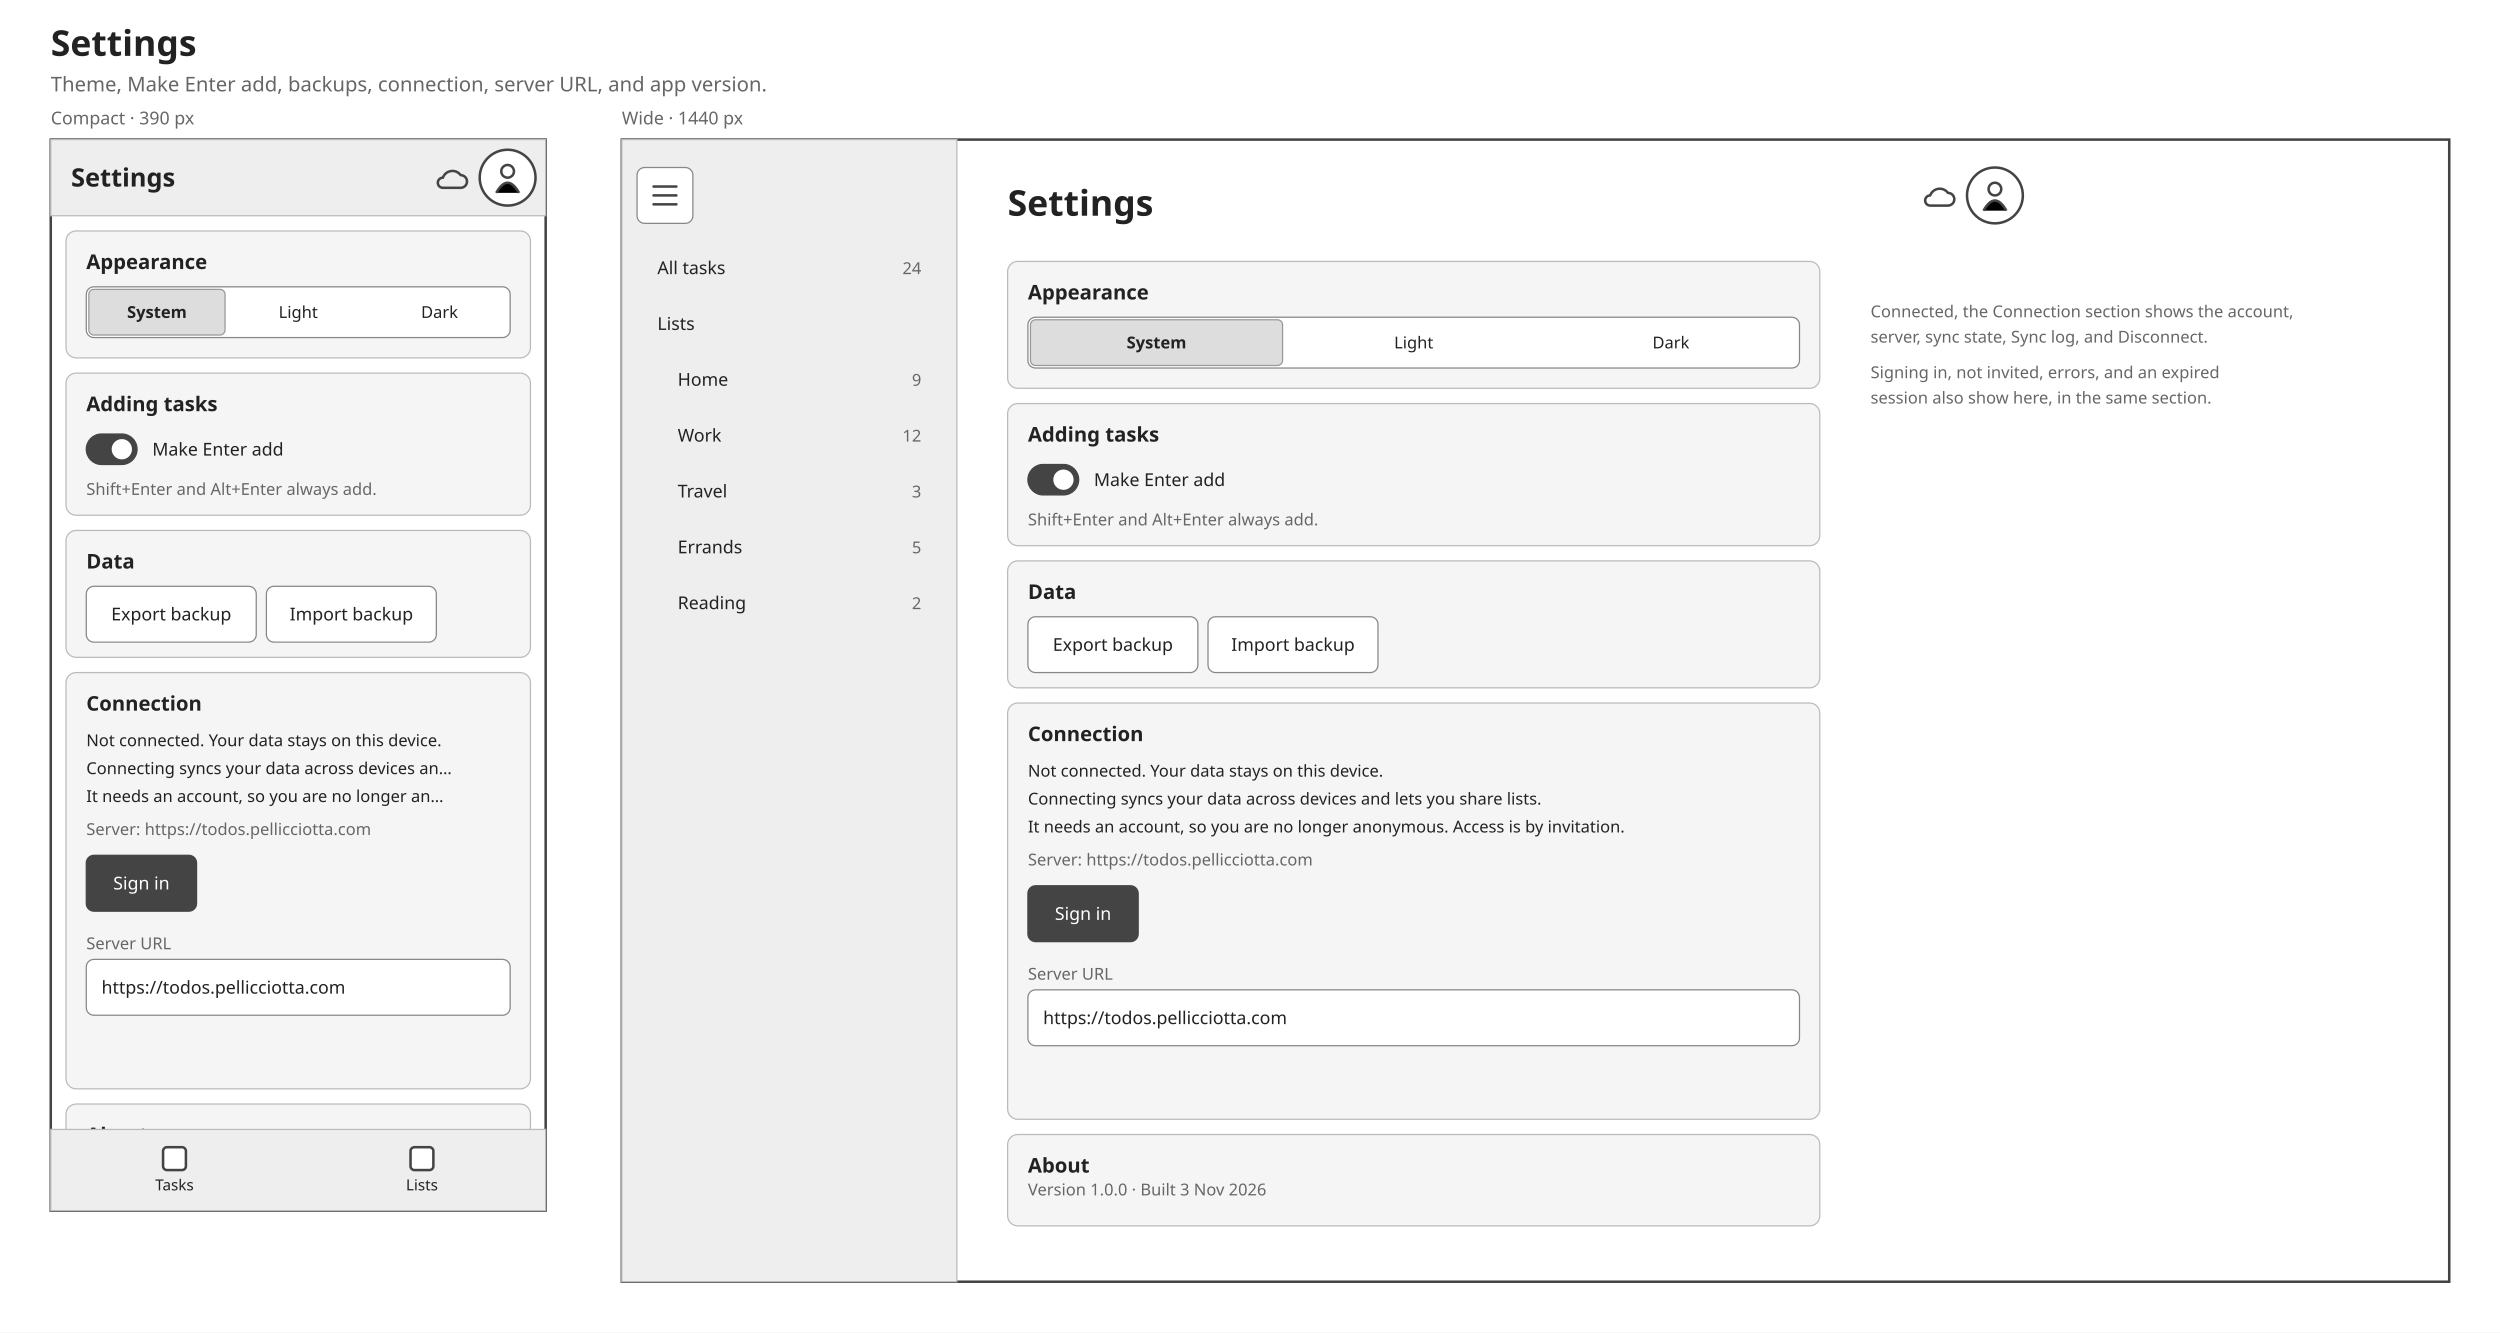
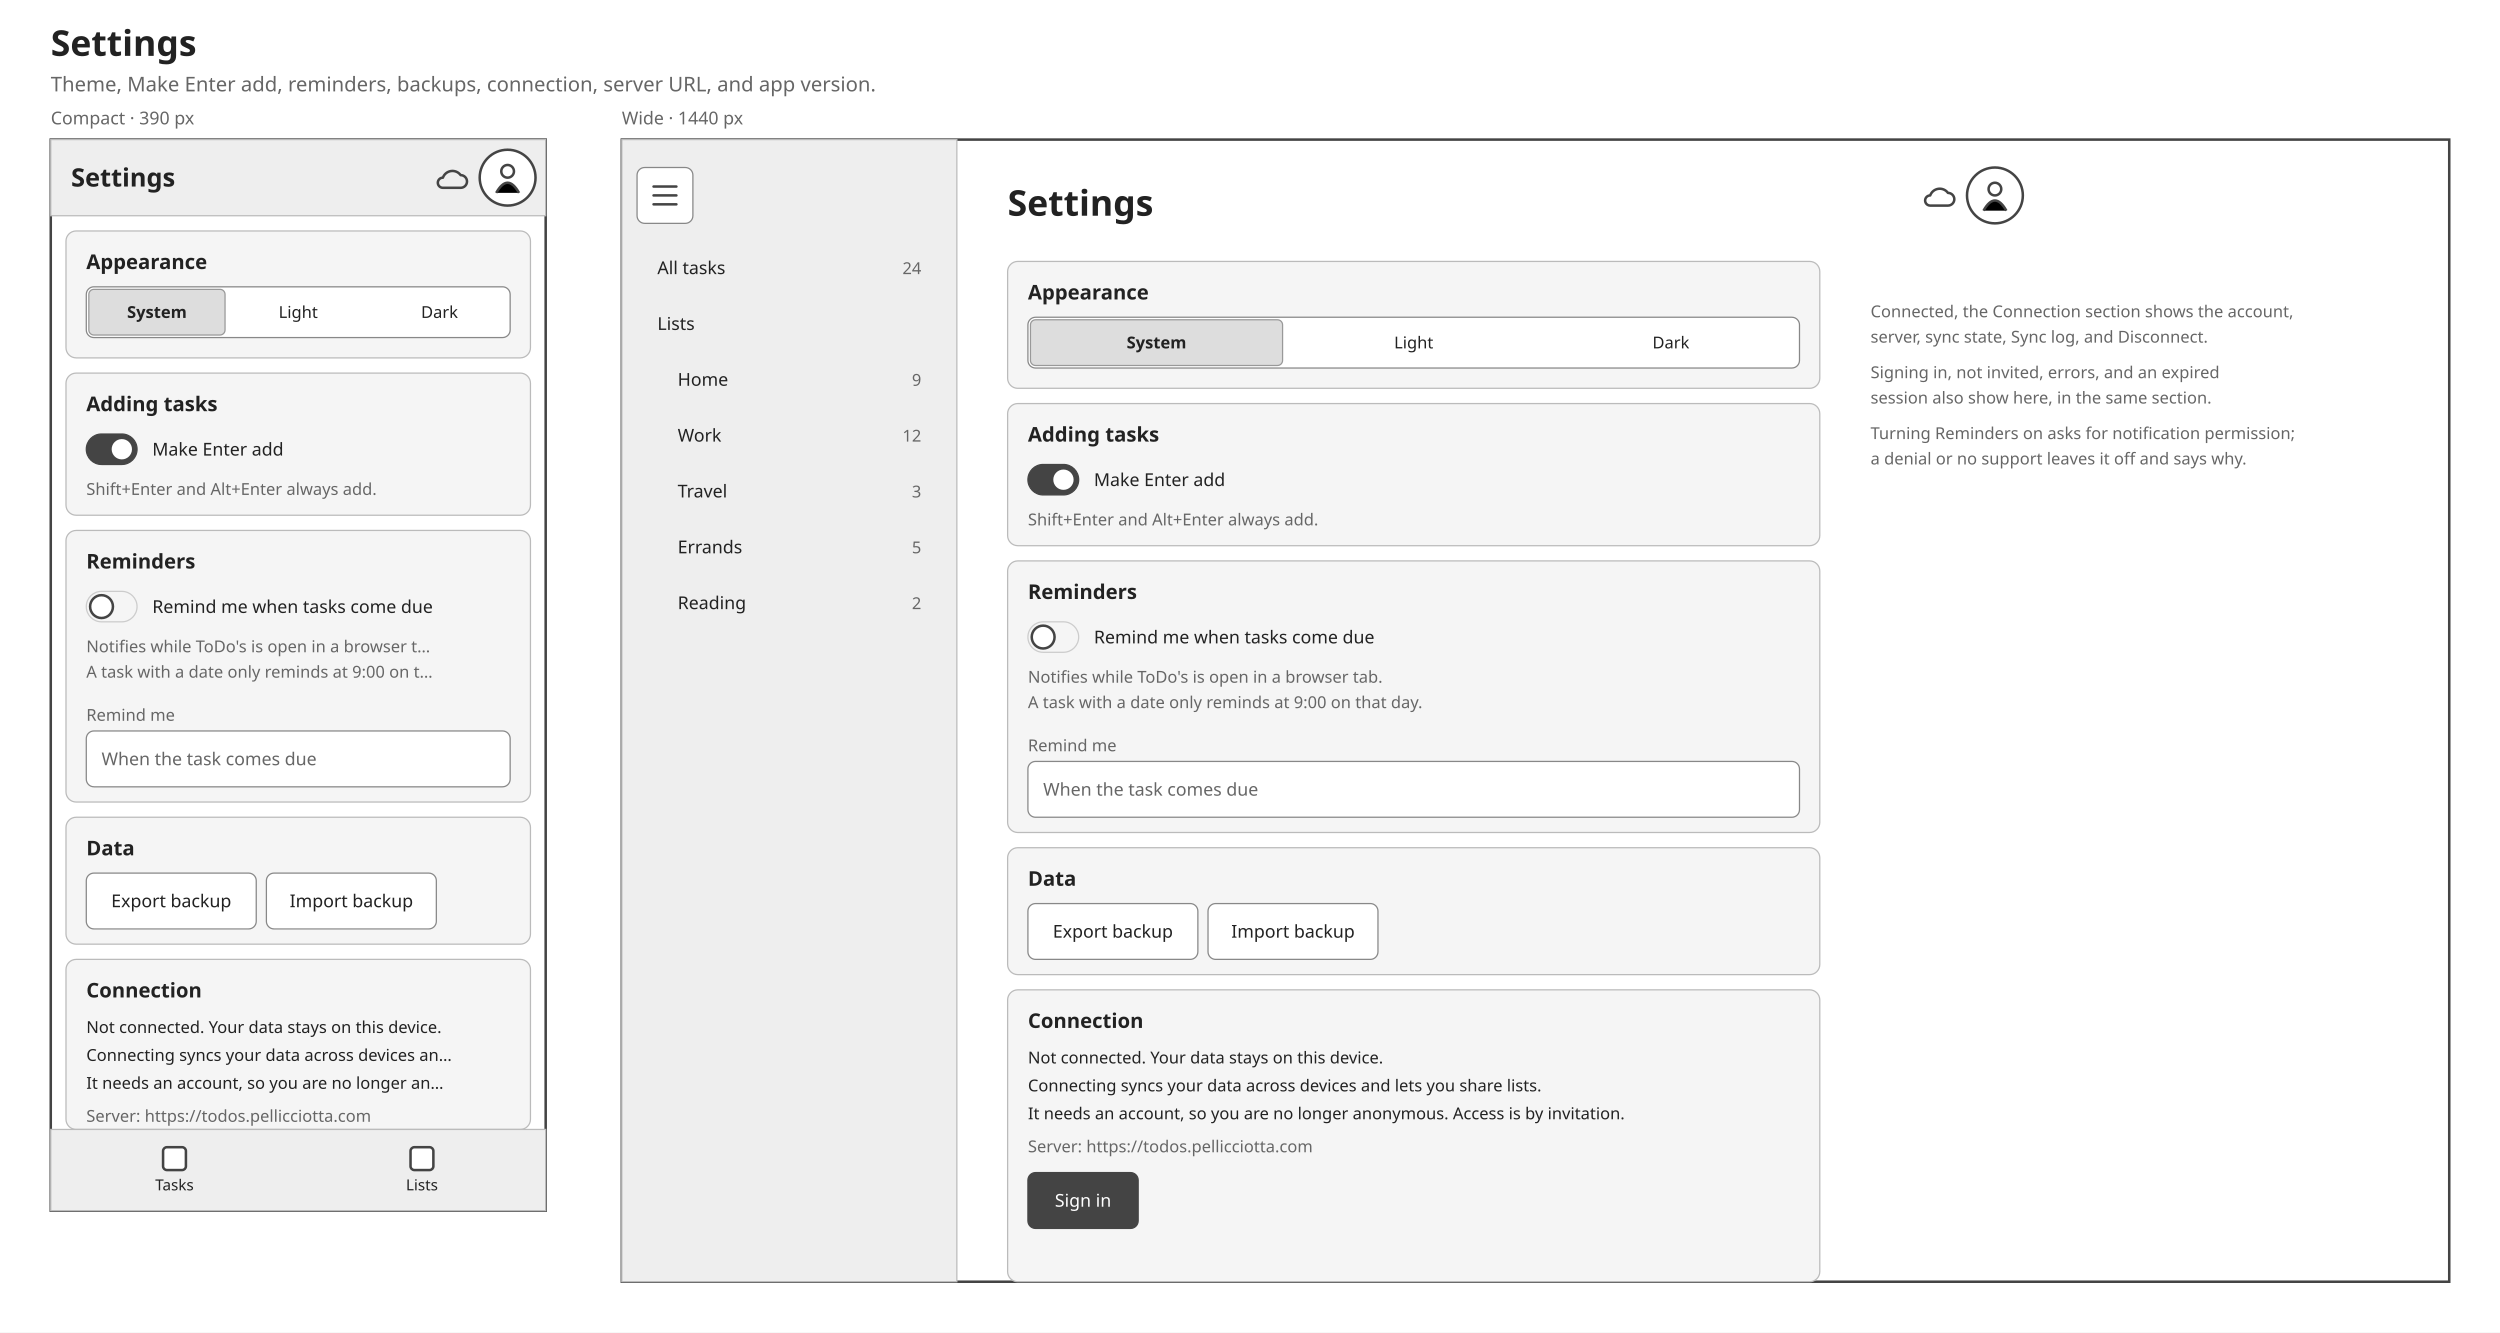
<svg xmlns="http://www.w3.org/2000/svg" width="1970" height="1050" viewBox="0 0 1970 1050">
  <style>
text { font-family: sans-serif; fill: #222222; }
.muted { fill: #666666; }
.on-primary { fill: #ffffff; }
.bold { font-weight: bold; }
rect.frame { fill: #ffffff; stroke: #444444; stroke-width: 2; }
.bar { fill: #eeeeee; stroke: #bbbbbb; }
.box { fill: #f5f5f5; stroke: #bbbbbb; }
.control { fill: #ffffff; stroke: #888888; }
.disabled { fill: #f5f5f5; stroke: #cccccc; }
.primary { fill: #444444; stroke: #444444; }
.selected { fill: #dddddd; stroke: #999999; }
.chip { fill: #eeeeee; stroke: #cccccc; }
.signal { fill: #ffffff; stroke: #222222; stroke-width: 2; }
.scrim { fill: #888888; fill-opacity: 0.5; }
.rule { stroke: #cccccc; }
.drop { stroke: #222222; stroke-width: 3; }
.icon { fill: #ffffff; stroke: #444444; stroke-width: 2; }
.icon-fill { fill: #444444; stroke: #444444; stroke-width: 2; }
.icon-mark { fill: none; stroke: #ffffff; stroke-width: 2; }
.icon-line { stroke: #444444; stroke-width: 2; }
.icon-line-open { fill: none; stroke: #444444; stroke-width: 2; stroke-linecap: round; stroke-linejoin: round; }
.icon-dashed { fill: #ffffff; stroke: #444444; stroke-width: 2; stroke-dasharray: 3 3; }
.meter { fill: #dddddd; stroke: none; }
.meter-fill { fill: #444444; stroke: none; }
.tooltip { fill: #222222; stroke: #222222; }
  </style>
  <rect x="0" y="0" width="1970" height="1050" fill="#ffffff" />
  <text x="40" y="44" font-size="28" class="bold">Settings</text>
-   <text x="40" y="72" font-size="16" class="muted">Theme, Make Enter add, backups, connection, server URL, and app version.</text>
+   <text x="40" y="72" font-size="16" class="muted">Theme, Make Enter add, reminders, backups, connection, server URL, and app version.</text>
  <text x="40" y="98" font-size="14" class="muted">Compact · 390 px</text>
  <text x="490" y="98" font-size="14" class="muted">Wide · 1440 px</text>
  <g class="frame" data-width="390" data-height="844" transform="translate(40 110)">
    <rect x="0" y="0" width="390" height="844" rx="0" class="frame" />
    <rect x="0" y="0" width="390" height="60" rx="0" class="bar" />
    <circle cx="360" cy="30" r="22" class="icon" />
    <circle cx="360" cy="25" r="5" class="icon" />
    <path d="M 351 42 Q 360 26 369 42" class="icon-line" />
    <path d="M 309 38 H 323 A 5 5 0 0 0 323 28 A 8 8 0 0 0 309 30 A 4 4 0 0 0 309 38 Z" class="icon-line-open" />
    <text x="16" y="37" font-size="20" class="bold">Settings</text>
    <rect x="12" y="72" width="366" height="100" rx="8" class="box" />
    <text x="28" y="102" font-size="16" class="bold">Appearance</text>
    <rect x="28" y="116" width="334" height="40" rx="6" class="control" />
    <rect x="30" y="118" width="107.333" height="36" rx="4" class="selected" />
    <text x="83.667" y="140.55" font-size="13" class="bold" text-anchor="middle">System</text>
    <text x="195" y="140.55" font-size="13" text-anchor="middle">Light</text>
    <text x="306.333" y="140.55" font-size="13" text-anchor="middle">Dark</text>
    <rect x="12" y="184" width="366" height="112" rx="8" class="box" />
    <text x="28" y="214" font-size="16" class="bold">Adding tasks</text>
    <rect x="28" y="232" width="40" height="24" rx="12" class="primary" />
    <circle cx="56" cy="244" r="9" class="icon" />
    <text x="80" y="249" font-size="14">Make Enter add</text>
    <text x="28" y="280" font-size="13" class="muted">Shift+Enter and Alt+Enter always add.</text>
-     <rect x="12" y="308" width="366" height="100" rx="8" class="box" />
-     <text x="28" y="338" font-size="16" class="bold">Data</text>
-     <rect x="28" y="352" width="133.92" height="44" rx="6" class="control" />
-     <text x="94.96" y="378.9" font-size="14" text-anchor="middle">Export backup</text>
-     <rect x="169.92" y="352" width="133.92" height="44" rx="6" class="control" />
-     <text x="236.88" y="378.9" font-size="14" text-anchor="middle">Import backup</text>
-     <rect x="12" y="420" width="366" height="328" rx="8" class="box" />
-     <text x="28" y="450" font-size="16" class="bold">Connection</text>
-     <text x="28" y="478" font-size="13">Not connected. Your data stays on this device.</text>
-     <text x="28" y="500" font-size="13">Connecting syncs your data across devices an…</text>
-     <text x="28" y="522" font-size="13">It needs an account, so you are no longer an…</text>
-     <text x="28" y="548" font-size="13" class="muted">Server: https://todos.pellicciotta.com</text>
-     <rect x="28" y="564" width="86.88" height="44" rx="6" class="primary" />
-     <text x="71.44" y="590.9" font-size="14" class="on-primary" text-anchor="middle">Sign in</text>
-     <text x="28" y="638" font-size="13" class="muted">Server URL</text>
-     <rect x="28" y="646" width="334" height="44" rx="6" class="control" />
-     <text x="40" y="673" font-size="14">https://todos.pellicciotta.com</text>
-     <rect x="12" y="760" width="366" height="72" rx="8" class="box" />
-     <text x="28" y="790" font-size="16" class="bold">About</text>
-     <text x="28" y="808" font-size="13" class="muted">Version 1.0.0 · Built 3 Nov 2026</text>
+     <rect x="12" y="308" width="366" height="214" rx="8" class="box" />
+     <text x="28" y="338" font-size="16" class="bold">Reminders</text>
+     <rect x="28" y="356" width="40" height="24" rx="12" class="disabled" />
+     <circle cx="40" cy="368" r="9" class="icon" />
+     <text x="80" y="373" font-size="14">Remind me when tasks come due</text>
+     <text x="28" y="404" font-size="13" class="muted">Notifies while ToDo's is open in a browser t…</text>
+     <text x="28" y="424" font-size="13" class="muted">A task with a date only reminds at 9:00 on t…</text>
+     <text x="28" y="458" font-size="13" class="muted">Remind me</text>
+     <rect x="28" y="466" width="334" height="44" rx="6" class="control" />
+     <text x="40" y="493" font-size="14" class="muted">When the task comes due</text>
+     <rect x="12" y="534" width="366" height="100" rx="8" class="box" />
+     <text x="28" y="564" font-size="16" class="bold">Data</text>
+     <rect x="28" y="578" width="133.92" height="44" rx="6" class="control" />
+     <text x="94.96" y="604.9" font-size="14" text-anchor="middle">Export backup</text>
+     <rect x="169.92" y="578" width="133.92" height="44" rx="6" class="control" />
+     <text x="236.88" y="604.9" font-size="14" text-anchor="middle">Import backup</text>
+     <rect x="12" y="646" width="366" height="134" rx="8" class="box" />
+     <text x="28" y="676" font-size="16" class="bold">Connection</text>
+     <text x="28" y="704" font-size="13">Not connected. Your data stays on this device.</text>
+     <text x="28" y="726" font-size="13">Connecting syncs your data across devices an…</text>
+     <text x="28" y="748" font-size="13">It needs an account, so you are no longer an…</text>
+     <text x="28" y="774" font-size="13" class="muted">Server: https://todos.pellicciotta.com</text>
    <rect x="0" y="780" width="390" height="64" rx="0" class="bar" />
    <rect x="88.5" y="794" width="18" height="18" rx="3" class="icon" />
    <text x="97.5" y="828" font-size="12" text-anchor="middle">Tasks</text>
    <rect x="283.5" y="794" width="18" height="18" rx="3" class="icon" />
    <text x="292.5" y="828" font-size="12" text-anchor="middle">Lists</text>
  </g>
  <g class="frame" data-width="1440" data-height="900" transform="translate(490 110)">
    <rect x="0" y="0" width="1440" height="900" rx="0" class="frame" />
    <rect x="0" y="0" width="264" height="900" rx="0" class="bar" />
    <rect x="12" y="22" width="44" height="44" rx="6" class="control" />
    <path d="M 25 37 H 43" class="icon-line-open" />
    <path d="M 25 44 H 43" class="icon-line-open" />
    <path d="M 25 51 H 43" class="icon-line-open" />
    <text x="28" y="106" font-size="14">All tasks</text>
    <text x="236" y="106" font-size="13" class="muted" text-anchor="end">24</text>
    <text x="28" y="150" font-size="14">Lists</text>
    <text x="44" y="194" font-size="14">Home</text>
    <text x="236" y="194" font-size="13" class="muted" text-anchor="end">9</text>
    <text x="44" y="238" font-size="14">Work</text>
    <text x="236" y="238" font-size="13" class="muted" text-anchor="end">12</text>
    <text x="44" y="282" font-size="14">Travel</text>
    <text x="236" y="282" font-size="13" class="muted" text-anchor="end">3</text>
    <text x="44" y="326" font-size="14">Errands</text>
    <text x="236" y="326" font-size="13" class="muted" text-anchor="end">5</text>
    <text x="44" y="370" font-size="14">Reading</text>
    <text x="236" y="370" font-size="13" class="muted" text-anchor="end">2</text>
    <circle cx="1082" cy="44" r="22" class="icon" />
    <circle cx="1082" cy="39" r="5" class="icon" />
    <path d="M 1073 56 Q 1082 40 1091 56" class="icon-line" />
    <path d="M 1031 52 H 1045 A 5 5 0 0 0 1045 42 A 8 8 0 0 0 1031 44 A 4 4 0 0 0 1031 52 Z" class="icon-line-open" />
    <text x="304" y="60" font-size="28" class="bold">Settings</text>
    <rect x="304" y="96" width="640" height="100" rx="8" class="box" />
    <text x="320" y="126" font-size="16" class="bold">Appearance</text>
    <rect x="320" y="140" width="608" height="40" rx="6" class="control" />
    <rect x="322" y="142" width="198.667" height="36" rx="4" class="selected" />
    <text x="421.333" y="164.55" font-size="13" class="bold" text-anchor="middle">System</text>
    <text x="624" y="164.55" font-size="13" text-anchor="middle">Light</text>
    <text x="826.667" y="164.55" font-size="13" text-anchor="middle">Dark</text>
    <rect x="304" y="208" width="640" height="112" rx="8" class="box" />
    <text x="320" y="238" font-size="16" class="bold">Adding tasks</text>
    <rect x="320" y="256" width="40" height="24" rx="12" class="primary" />
    <circle cx="348" cy="268" r="9" class="icon" />
    <text x="372" y="273" font-size="14">Make Enter add</text>
    <text x="320" y="304" font-size="13" class="muted">Shift+Enter and Alt+Enter always add.</text>
-     <rect x="304" y="332" width="640" height="100" rx="8" class="box" />
-     <text x="320" y="362" font-size="16" class="bold">Data</text>
-     <rect x="320" y="376" width="133.92" height="44" rx="6" class="control" />
-     <text x="386.96" y="402.9" font-size="14" text-anchor="middle">Export backup</text>
-     <rect x="461.92" y="376" width="133.92" height="44" rx="6" class="control" />
-     <text x="528.88" y="402.9" font-size="14" text-anchor="middle">Import backup</text>
-     <rect x="304" y="444" width="640" height="328" rx="8" class="box" />
-     <text x="320" y="474" font-size="16" class="bold">Connection</text>
-     <text x="320" y="502" font-size="13">Not connected. Your data stays on this device.</text>
-     <text x="320" y="524" font-size="13">Connecting syncs your data across devices and lets you share lists.</text>
-     <text x="320" y="546" font-size="13">It needs an account, so you are no longer anonymous. Access is by invitation.</text>
-     <text x="320" y="572" font-size="13" class="muted">Server: https://todos.pellicciotta.com</text>
-     <rect x="320" y="588" width="86.88" height="44" rx="6" class="primary" />
-     <text x="363.44" y="614.9" font-size="14" class="on-primary" text-anchor="middle">Sign in</text>
-     <text x="320" y="662" font-size="13" class="muted">Server URL</text>
-     <rect x="320" y="670" width="608" height="44" rx="6" class="control" />
-     <text x="332" y="697" font-size="14">https://todos.pellicciotta.com</text>
-     <rect x="304" y="784" width="640" height="72" rx="8" class="box" />
-     <text x="320" y="814" font-size="16" class="bold">About</text>
-     <text x="320" y="832" font-size="13" class="muted">Version 1.0.0 · Built 3 Nov 2026</text>
+     <rect x="304" y="332" width="640" height="214" rx="8" class="box" />
+     <text x="320" y="362" font-size="16" class="bold">Reminders</text>
+     <rect x="320" y="380" width="40" height="24" rx="12" class="disabled" />
+     <circle cx="332" cy="392" r="9" class="icon" />
+     <text x="372" y="397" font-size="14">Remind me when tasks come due</text>
+     <text x="320" y="428" font-size="13" class="muted">Notifies while ToDo's is open in a browser tab.</text>
+     <text x="320" y="448" font-size="13" class="muted">A task with a date only reminds at 9:00 on that day.</text>
+     <text x="320" y="482" font-size="13" class="muted">Remind me</text>
+     <rect x="320" y="490" width="608" height="44" rx="6" class="control" />
+     <text x="332" y="517" font-size="14" class="muted">When the task comes due</text>
+     <rect x="304" y="558" width="640" height="100" rx="8" class="box" />
+     <text x="320" y="588" font-size="16" class="bold">Data</text>
+     <rect x="320" y="602" width="133.92" height="44" rx="6" class="control" />
+     <text x="386.96" y="628.9" font-size="14" text-anchor="middle">Export backup</text>
+     <rect x="461.92" y="602" width="133.92" height="44" rx="6" class="control" />
+     <text x="528.88" y="628.9" font-size="14" text-anchor="middle">Import backup</text>
+     <rect x="304" y="670" width="640" height="230" rx="8" class="box" />
+     <text x="320" y="700" font-size="16" class="bold">Connection</text>
+     <text x="320" y="728" font-size="13">Not connected. Your data stays on this device.</text>
+     <text x="320" y="750" font-size="13">Connecting syncs your data across devices and lets you share lists.</text>
+     <text x="320" y="772" font-size="13">It needs an account, so you are no longer anonymous. Access is by invitation.</text>
+     <text x="320" y="798" font-size="13" class="muted">Server: https://todos.pellicciotta.com</text>
+     <rect x="320" y="814" width="86.88" height="44" rx="6" class="primary" />
+     <text x="363.44" y="840.9" font-size="14" class="on-primary" text-anchor="middle">Sign in</text>
    <text x="984" y="140" font-size="13" class="muted">Connected, the Connection section shows the account,</text>
    <text x="984" y="160" font-size="13" class="muted">server, sync state, Sync log, and Disconnect.</text>
    <text x="984" y="188" font-size="13" class="muted">Signing in, not invited, errors, and an expired</text>
    <text x="984" y="208" font-size="13" class="muted">session also show here, in the same section.</text>
+     <text x="984" y="236" font-size="13" class="muted">Turning Reminders on asks for notification permission;</text>
+     <text x="984" y="256" font-size="13" class="muted">a denial or no support leaves it off and says why.</text>
  </g>
</svg>
